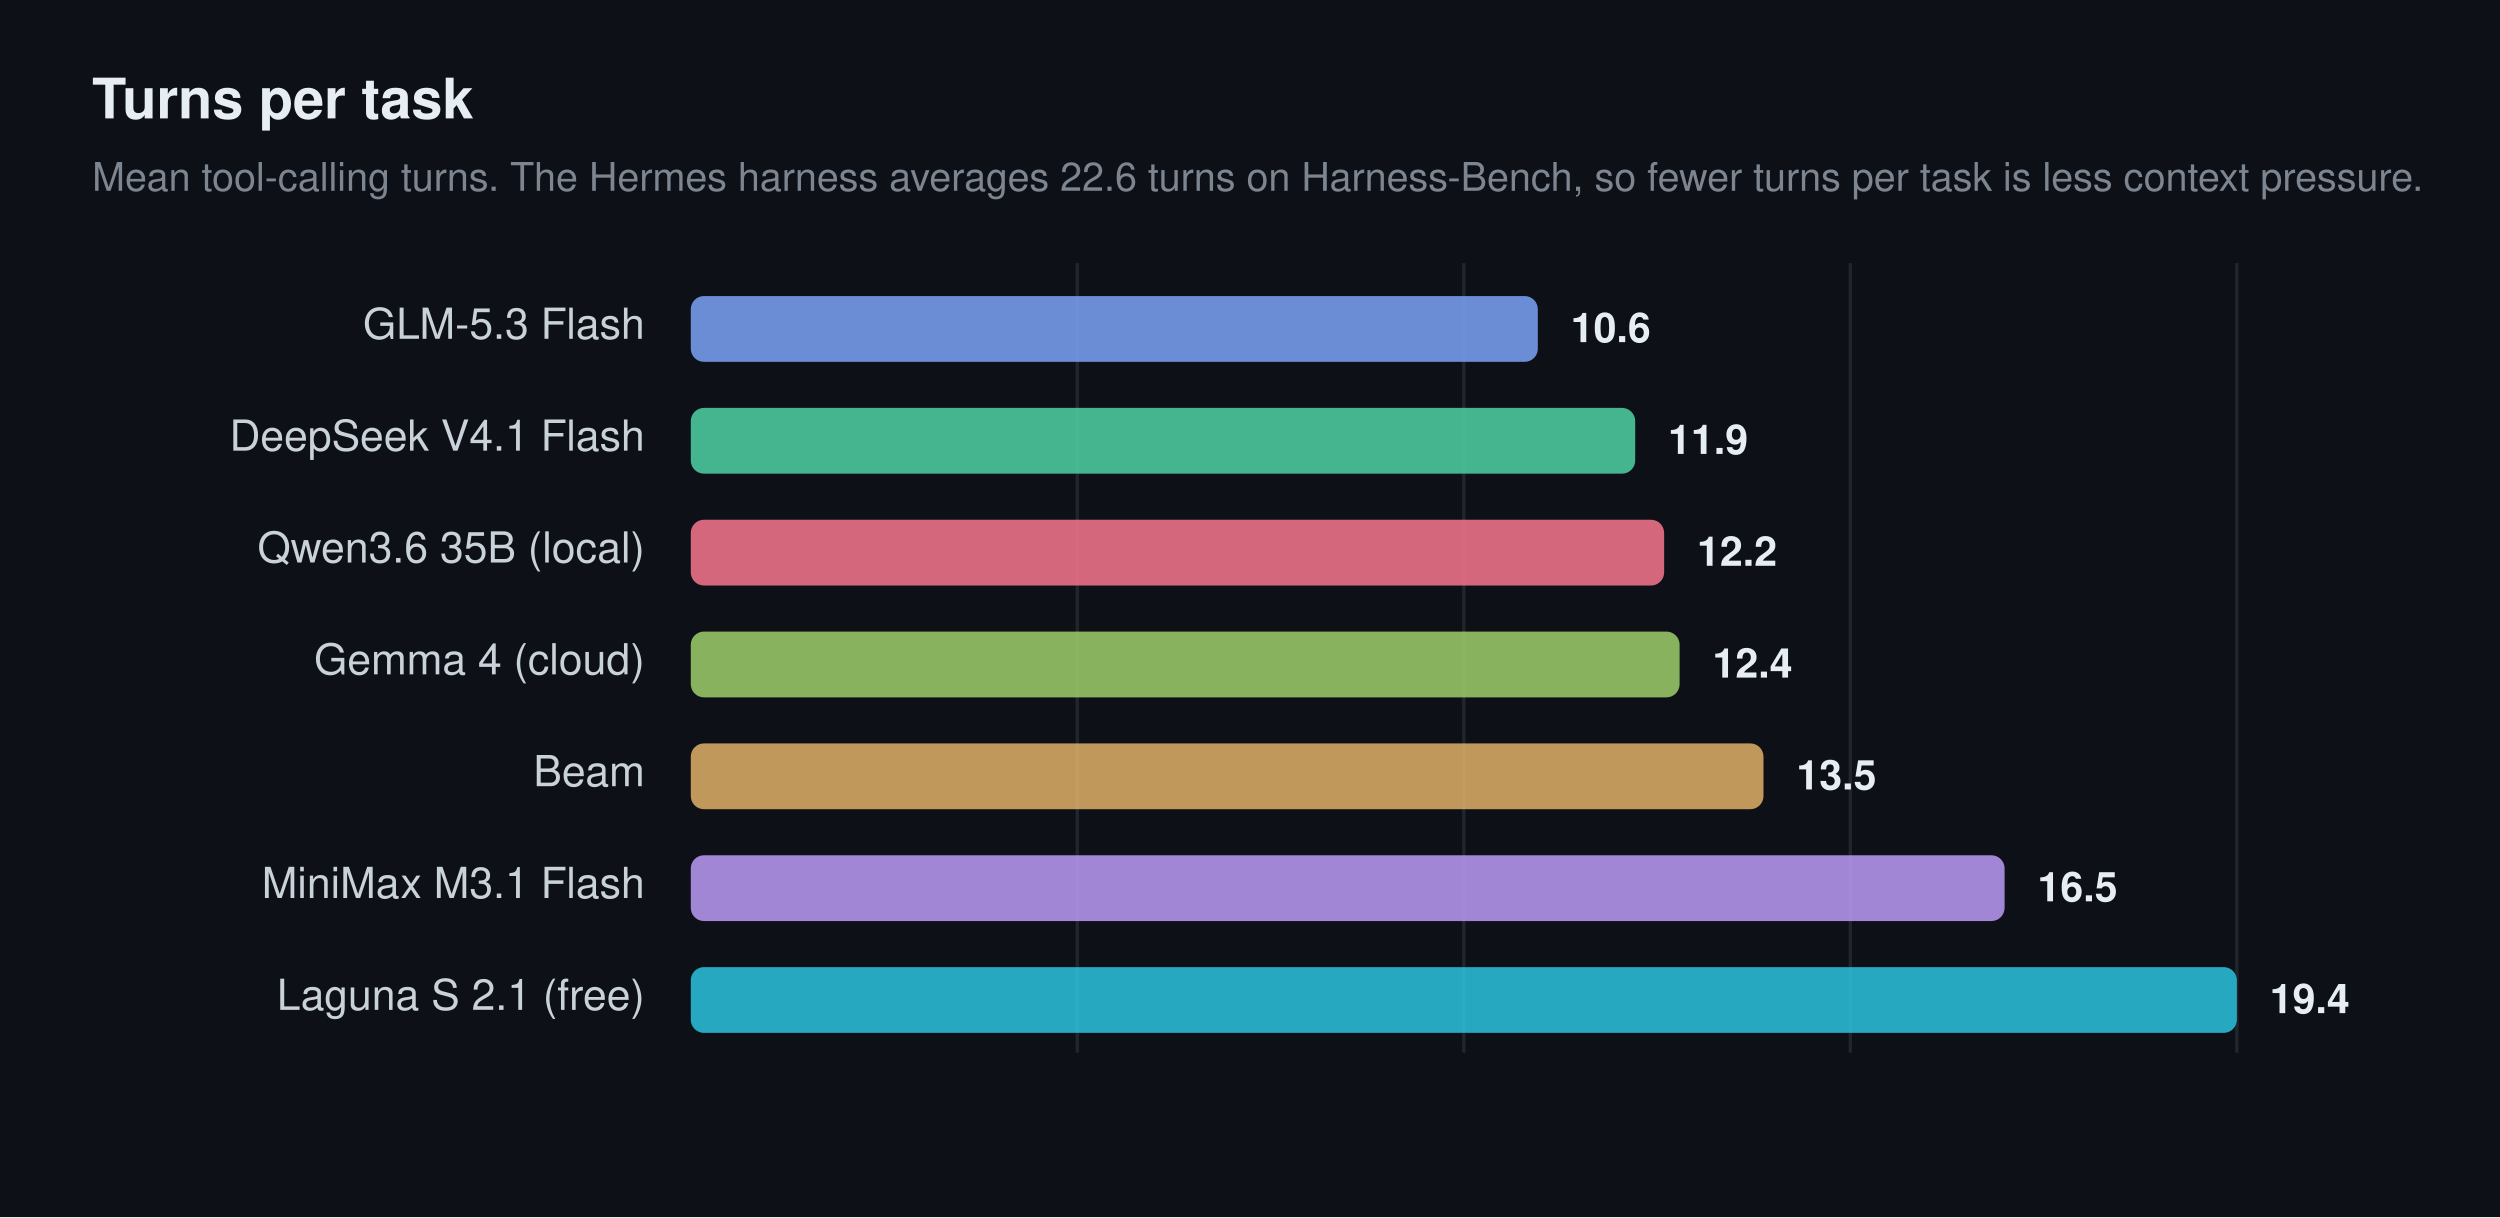
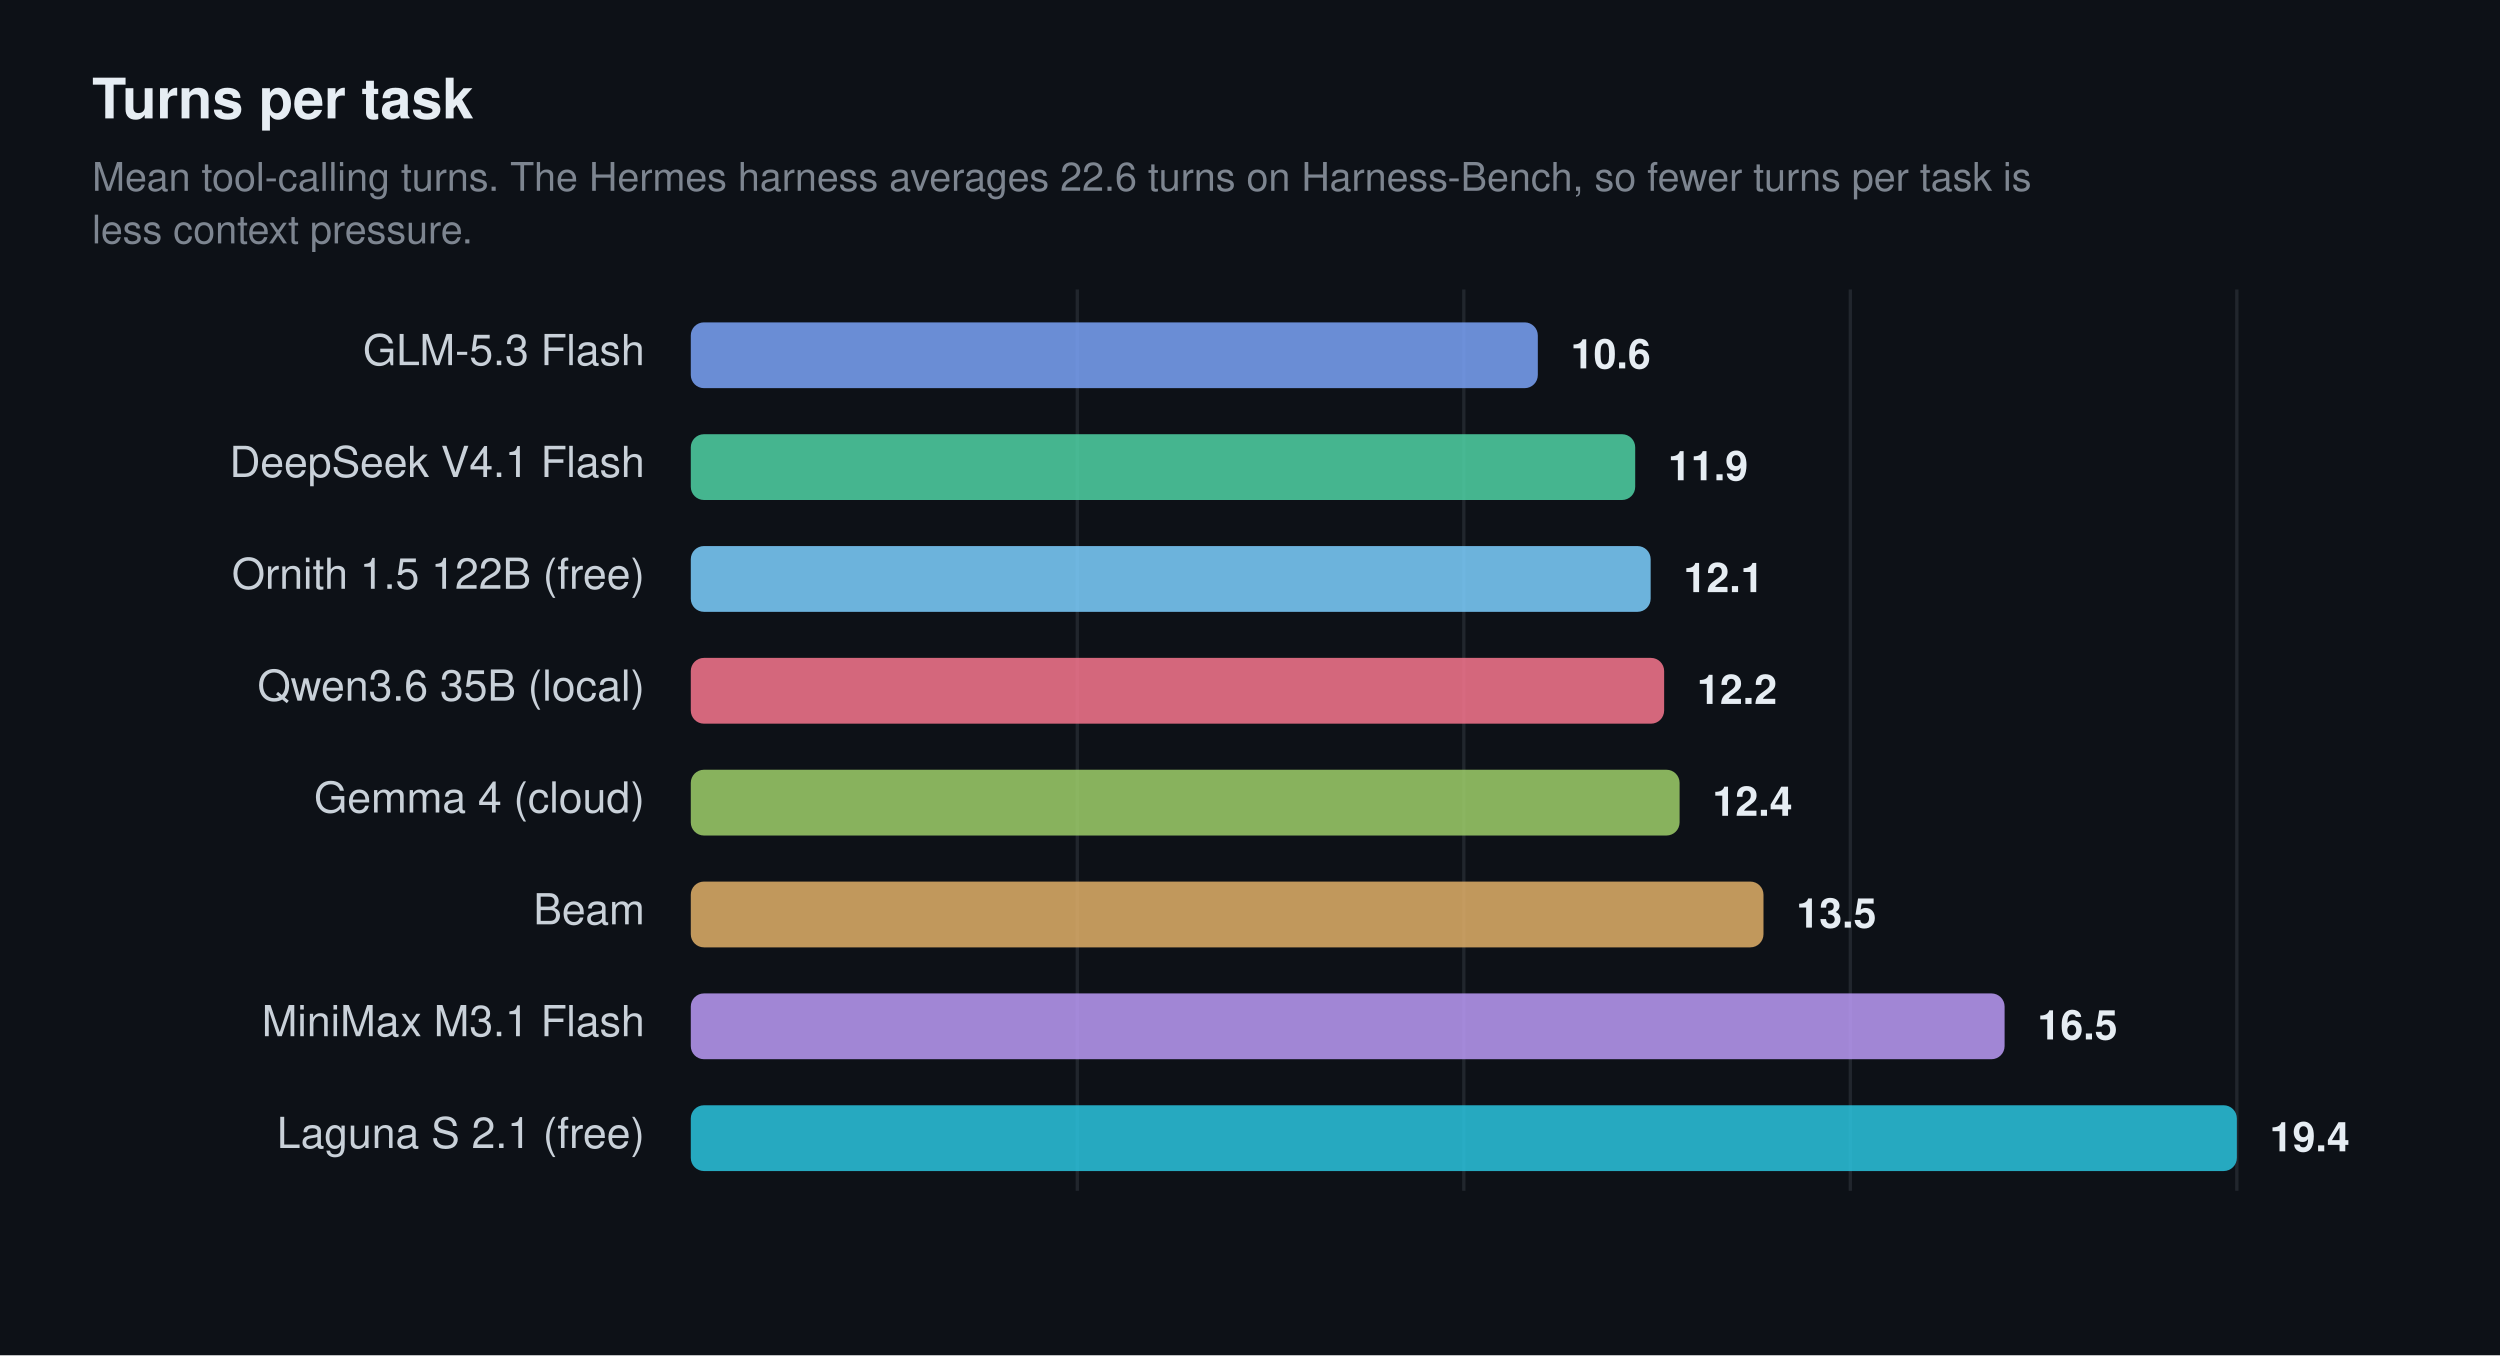
- <svg xmlns="http://www.w3.org/2000/svg" width="760" height="370" viewBox="0 0 760 370" font-family="ui-sans-serif, -apple-system, Segoe UI, Helvetica, Arial, sans-serif">
+ <svg xmlns="http://www.w3.org/2000/svg" width="760" height="412" viewBox="0 0 760 412" font-family="ui-sans-serif, -apple-system, Segoe UI, Helvetica, Arial, sans-serif">
  <rect width="100%" height="100%" fill="#0d1117" />
  <text x="28" y="36" fill="#e6edf3" font-size="17" font-weight="600">Turns per task</text>
-   <text x="28" y="58" fill="#7d8590" font-size="12">Mean tool-calling turns. The Hermes harness averages 22.6 turns on Harness-Bench, so fewer turns per task is less context pressure.</text>
-   <line x1="327.5" y1="80" x2="327.5" y2="320" stroke="#21262d" stroke-width="1" />
-   <line x1="445.0" y1="80" x2="445.0" y2="320" stroke="#21262d" stroke-width="1" />
-   <line x1="562.5" y1="80" x2="562.5" y2="320" stroke="#21262d" stroke-width="1" />
-   <line x1="680.0" y1="80" x2="680.0" y2="320" stroke="#21262d" stroke-width="1" />
-   <text x="196" y="103" fill="#c9d1d9" font-size="13" text-anchor="end">GLM-5.3 Flash</text>
-   <rect x="210" y="90" width="257.5" height="20" rx="4" fill="#7aa2f7" opacity="0.85" />
-   <text x="477.5" y="104" fill="#e6edf3" font-size="12.5" font-weight="600">10.6</text>
-   <text x="196" y="137" fill="#c9d1d9" font-size="13" text-anchor="end">DeepSeek V4.1 Flash</text>
-   <rect x="210" y="124" width="287.1" height="20" rx="4" fill="#4fd1a5" opacity="0.85" />
-   <text x="507.1" y="138" fill="#e6edf3" font-size="12.5" font-weight="600">11.9</text>
-   <text x="196" y="171" fill="#c9d1d9" font-size="13" text-anchor="end">Qwen3.6 35B (local)</text>
-   <rect x="210" y="158" width="295.9" height="20" rx="4" fill="#f7768e" opacity="0.85" />
-   <text x="515.9" y="172" fill="#e6edf3" font-size="12.5" font-weight="600">12.2</text>
-   <text x="196" y="205" fill="#c9d1d9" font-size="13" text-anchor="end">Gemma 4 (cloud)</text>
-   <rect x="210" y="192" width="300.6" height="20" rx="4" fill="#9ece6a" opacity="0.85" />
-   <text x="520.6" y="206" fill="#e6edf3" font-size="12.5" font-weight="600">12.4</text>
-   <text x="196" y="239" fill="#c9d1d9" font-size="13" text-anchor="end">Beam</text>
-   <rect x="210" y="226" width="326.1" height="20" rx="4" fill="#e0af68" opacity="0.85" />
-   <text x="546.1" y="240" fill="#e6edf3" font-size="12.5" font-weight="600">13.5</text>
-   <text x="196" y="273" fill="#c9d1d9" font-size="13" text-anchor="end">MiniMax M3.1 Flash</text>
-   <rect x="210" y="260" width="399.4" height="20" rx="4" fill="#bb9af7" opacity="0.85" />
-   <text x="619.4" y="274" fill="#e6edf3" font-size="12.5" font-weight="600">16.5</text>
-   <text x="196" y="307" fill="#c9d1d9" font-size="13" text-anchor="end">Laguna S 2.1 (free)</text>
-   <rect x="210" y="294" width="470.0" height="20" rx="4" fill="#2ac3de" opacity="0.85" />
-   <text x="690.0" y="308" fill="#e6edf3" font-size="12.5" font-weight="600">19.4</text>
+   <text x="28" y="58" fill="#7d8590" font-size="12">Mean tool-calling turns. The Hermes harness averages 22.6 turns on Harness-Bench, so fewer turns per task is</text>
+   <text x="28" y="74" fill="#7d8590" font-size="12">less context pressure.</text>
+   <line x1="327.5" y1="88" x2="327.5" y2="362" stroke="#21262d" stroke-width="1" />
+   <line x1="445.0" y1="88" x2="445.0" y2="362" stroke="#21262d" stroke-width="1" />
+   <line x1="562.5" y1="88" x2="562.5" y2="362" stroke="#21262d" stroke-width="1" />
+   <line x1="680.0" y1="88" x2="680.0" y2="362" stroke="#21262d" stroke-width="1" />
+   <text x="196" y="111" fill="#c9d1d9" font-size="13" text-anchor="end">GLM-5.3 Flash</text>
+   <rect x="210" y="98" width="257.5" height="20" rx="4" fill="#7aa2f7" opacity="0.85" />
+   <text x="477.5" y="112" fill="#e6edf3" font-size="12.5" font-weight="600">10.6</text>
+   <text x="196" y="145" fill="#c9d1d9" font-size="13" text-anchor="end">DeepSeek V4.1 Flash</text>
+   <rect x="210" y="132" width="287.1" height="20" rx="4" fill="#4fd1a5" opacity="0.85" />
+   <text x="507.1" y="146" fill="#e6edf3" font-size="12.5" font-weight="600">11.9</text>
+   <text x="196" y="179" fill="#c9d1d9" font-size="13" text-anchor="end">Ornith 1.5 122B (free)</text>
+   <rect x="210" y="166" width="291.8" height="20" rx="4" fill="#7dcfff" opacity="0.85" />
+   <text x="511.8" y="180" fill="#e6edf3" font-size="12.5" font-weight="600">12.1</text>
+   <text x="196" y="213" fill="#c9d1d9" font-size="13" text-anchor="end">Qwen3.6 35B (local)</text>
+   <rect x="210" y="200" width="295.9" height="20" rx="4" fill="#f7768e" opacity="0.85" />
+   <text x="515.9" y="214" fill="#e6edf3" font-size="12.5" font-weight="600">12.2</text>
+   <text x="196" y="247" fill="#c9d1d9" font-size="13" text-anchor="end">Gemma 4 (cloud)</text>
+   <rect x="210" y="234" width="300.6" height="20" rx="4" fill="#9ece6a" opacity="0.85" />
+   <text x="520.6" y="248" fill="#e6edf3" font-size="12.5" font-weight="600">12.4</text>
+   <text x="196" y="281" fill="#c9d1d9" font-size="13" text-anchor="end">Beam</text>
+   <rect x="210" y="268" width="326.1" height="20" rx="4" fill="#e0af68" opacity="0.85" />
+   <text x="546.1" y="282" fill="#e6edf3" font-size="12.5" font-weight="600">13.5</text>
+   <text x="196" y="315" fill="#c9d1d9" font-size="13" text-anchor="end">MiniMax M3.1 Flash</text>
+   <rect x="210" y="302" width="399.4" height="20" rx="4" fill="#bb9af7" opacity="0.85" />
+   <text x="619.4" y="316" fill="#e6edf3" font-size="12.5" font-weight="600">16.5</text>
+   <text x="196" y="349" fill="#c9d1d9" font-size="13" text-anchor="end">Laguna S 2.1 (free)</text>
+   <rect x="210" y="336" width="470.0" height="20" rx="4" fill="#2ac3de" opacity="0.85" />
+   <text x="690.0" y="350" fill="#e6edf3" font-size="12.5" font-weight="600">19.4</text>
</svg>
